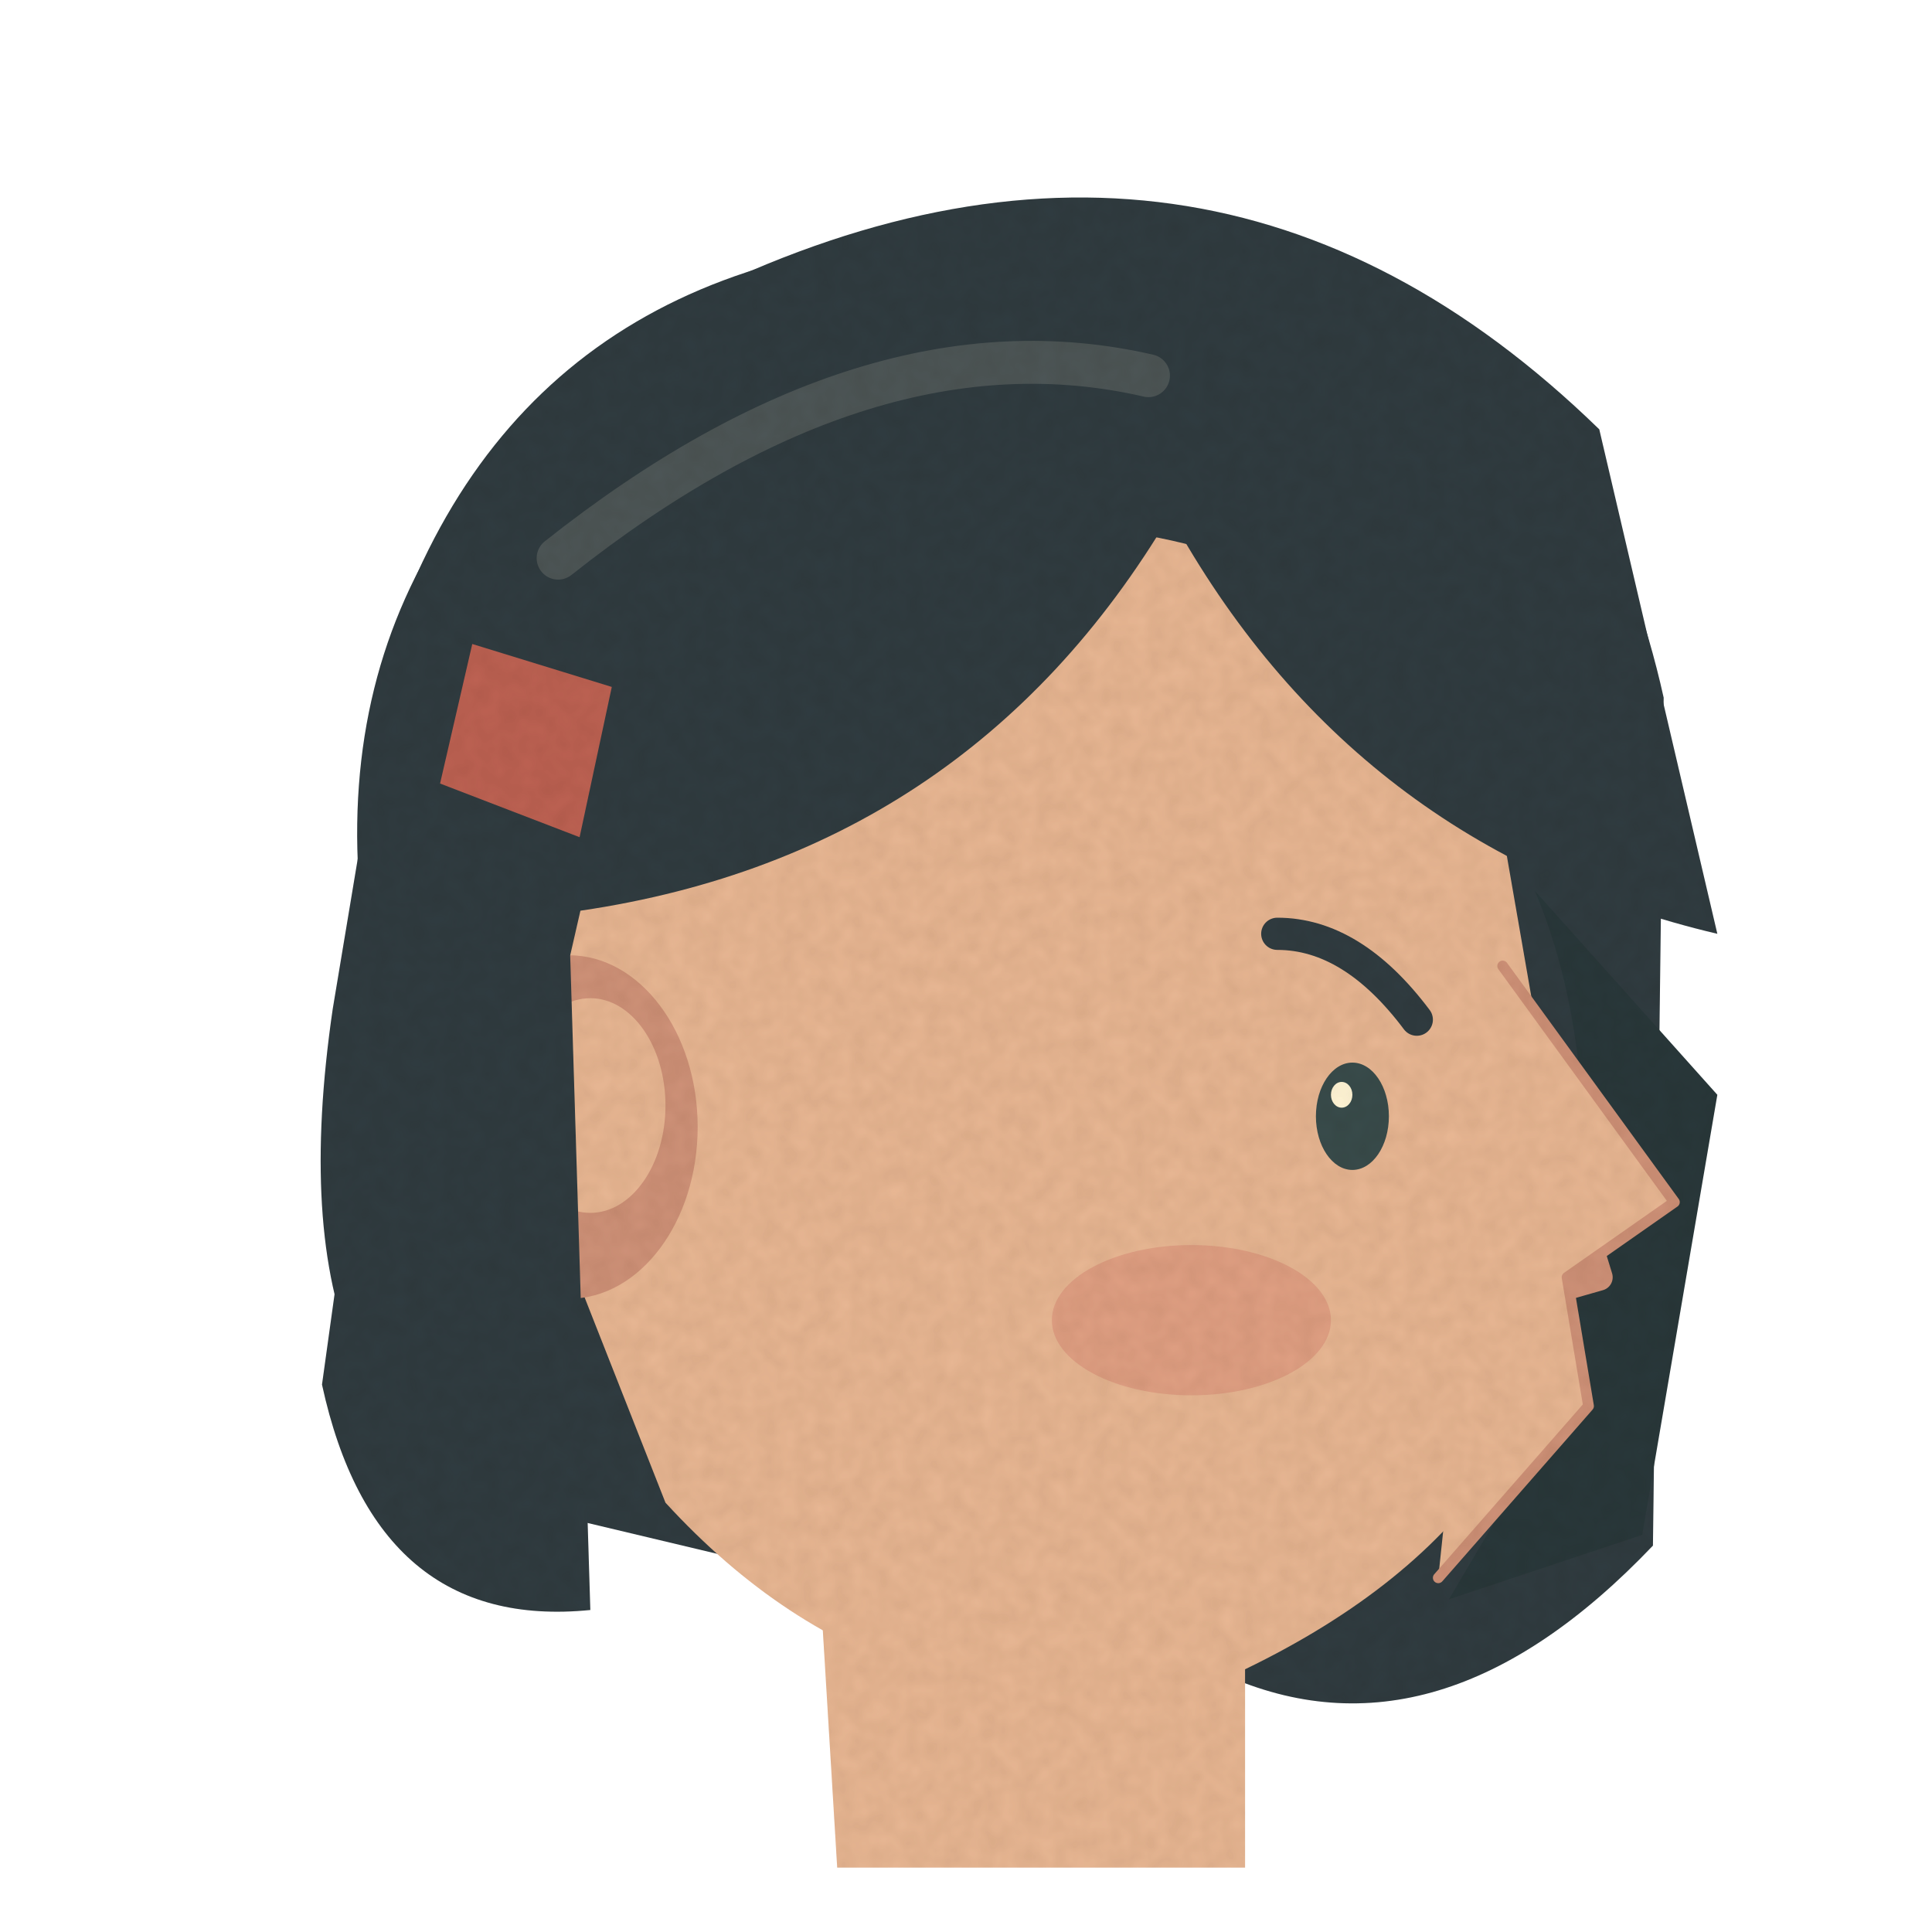
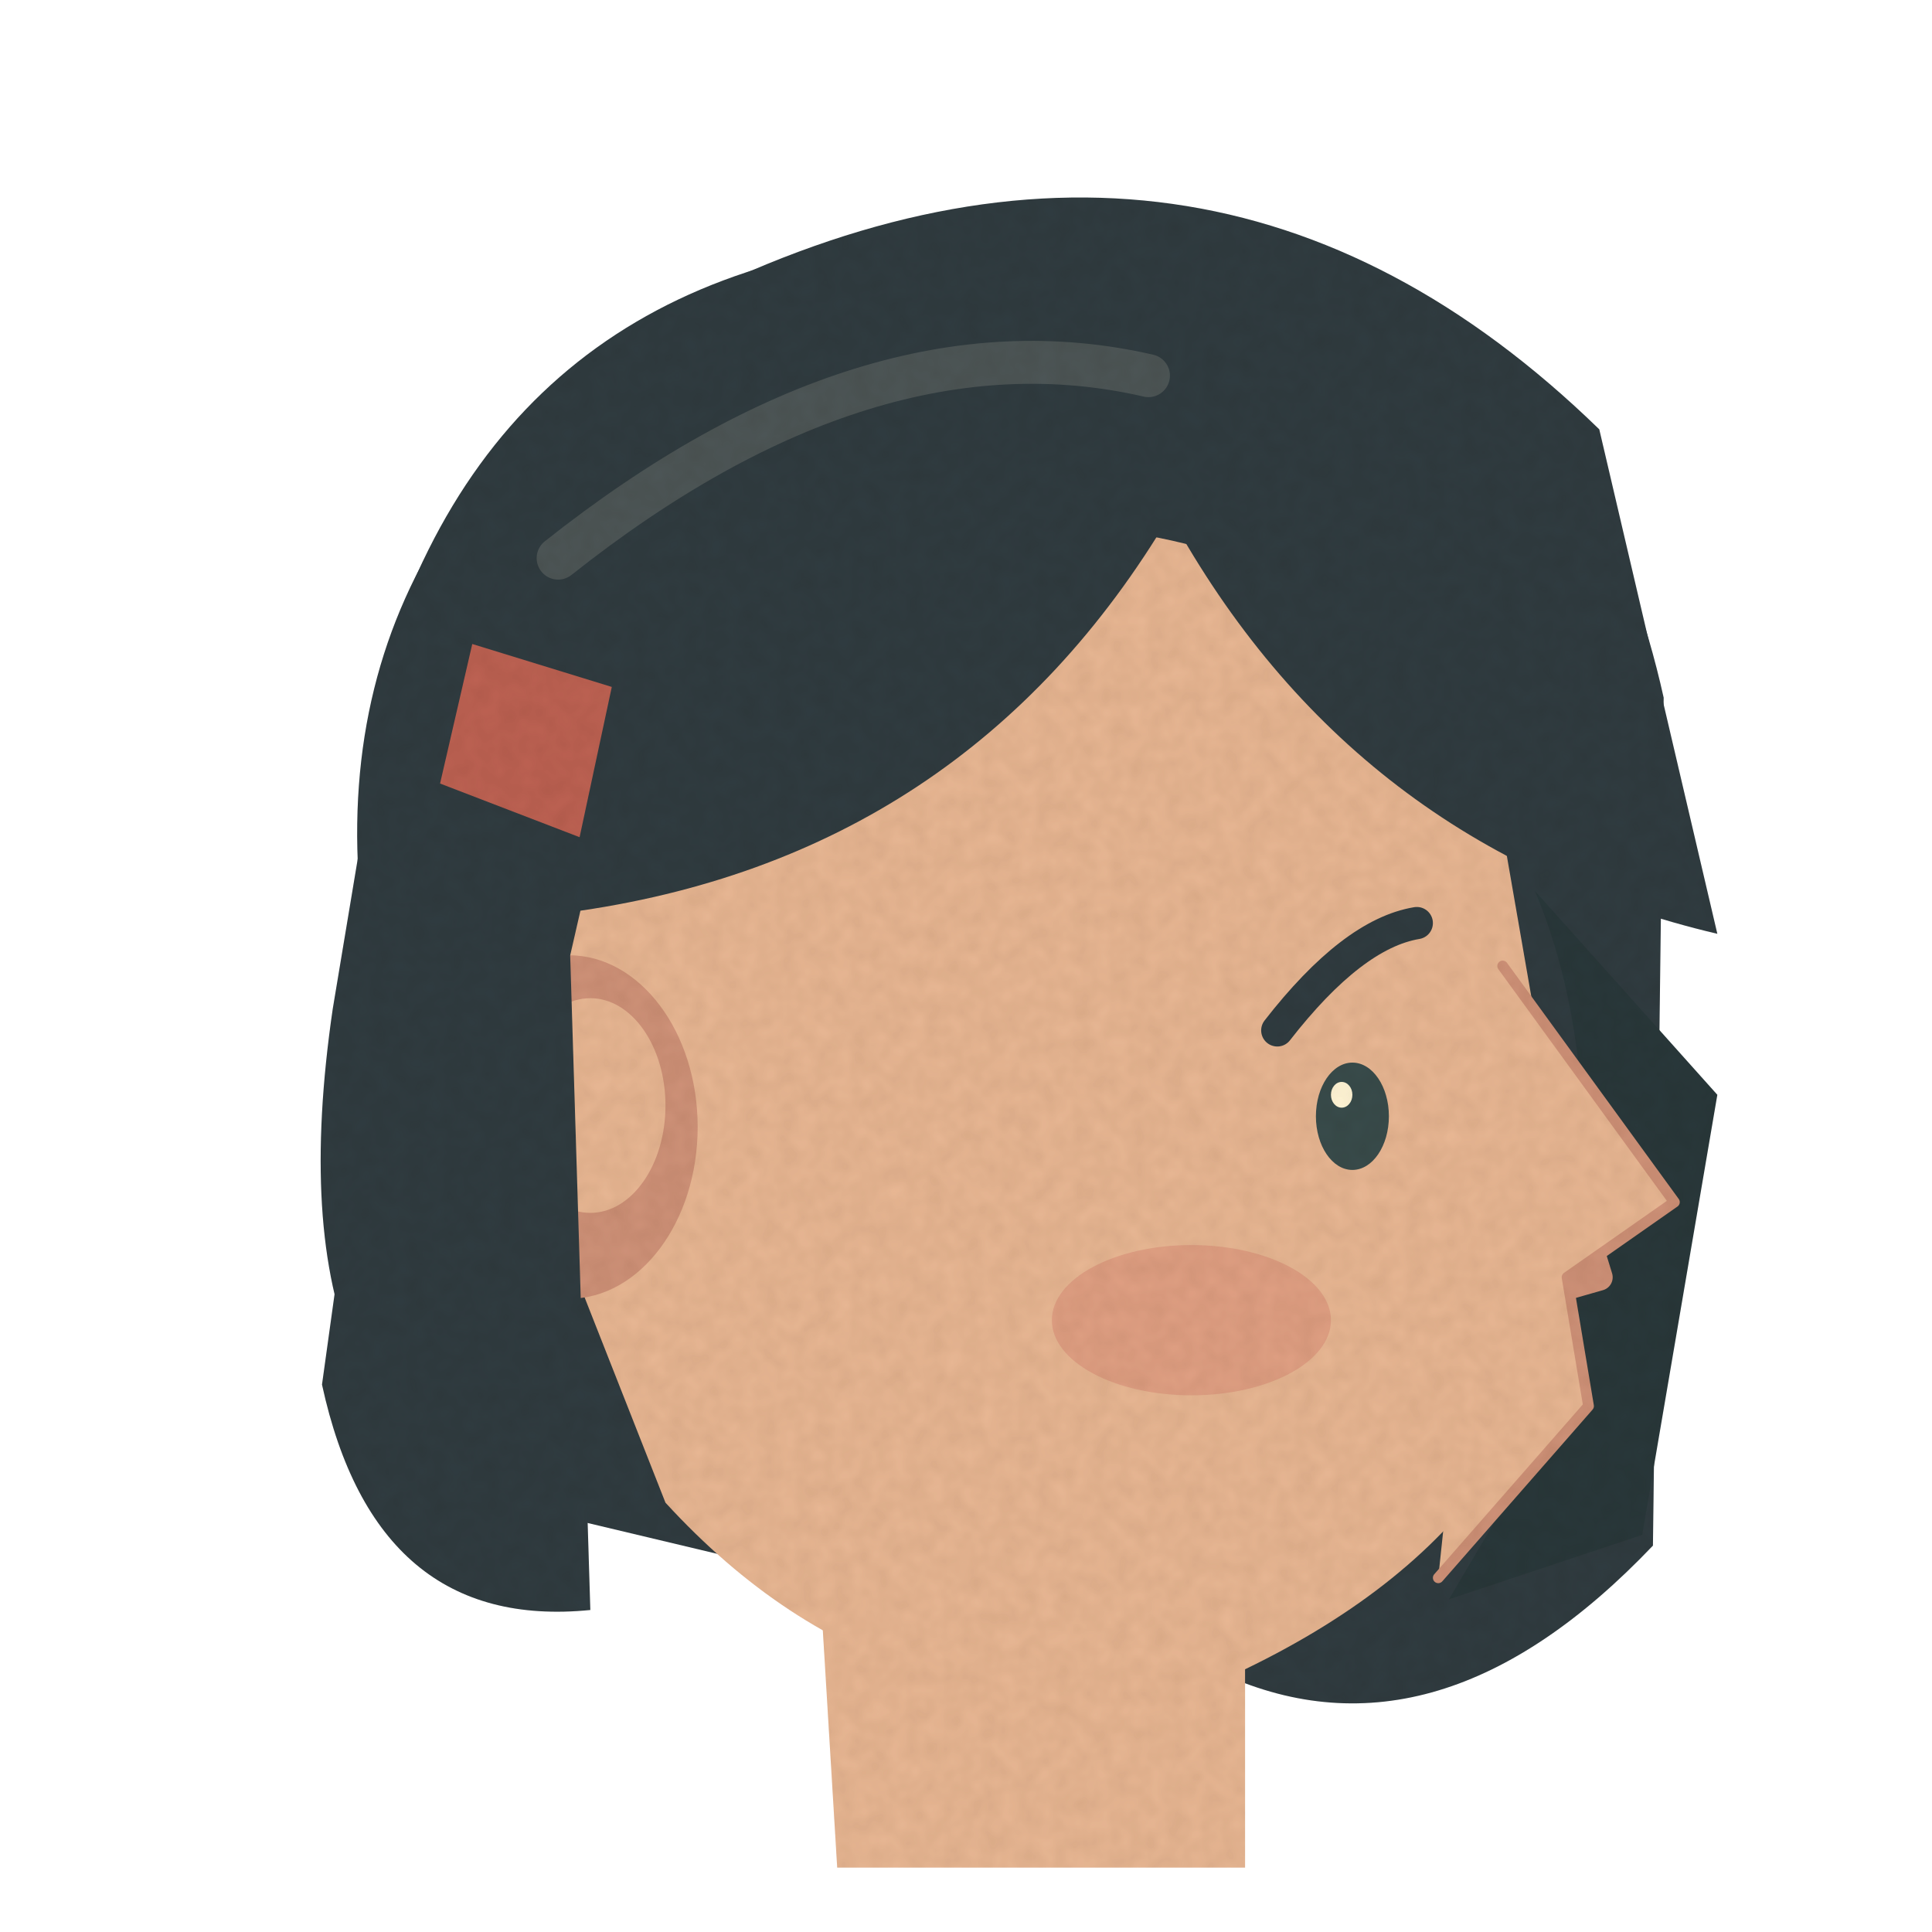
<svg xmlns="http://www.w3.org/2000/svg" width="180" height="180" viewBox="0 0 180 180">
  <defs>
    <filter id="paper" x="-2%" y="-2%" width="104%" height="104%" color-interpolation-filters="sRGB">
      <feTurbulence type="fractalNoise" baseFrequency=".58" numOctaves="2" seed="31" result="noise" />
      <feColorMatrix in="noise" type="matrix" values="0 0 0 0 .22 0 0 0 0 .18 0 0 0 0 .12 0 0 0 .13 0" />
      <feComposite in2="SourceAlpha" operator="in" result="grain" />
      <feBlend in="SourceGraphic" in2="grain" mode="soft-light" />
    </filter>
  </defs>
  <g filter="url(#paper)">
    <path d="M51 141Q25 135 31 94L37 58Q51 20 98 22Q145 20 155 65L154 144Q134 165 114 156Z" fill="#303c41" stroke="none" stroke-width="2" stroke-linecap="round" stroke-linejoin="round" />
    <path d="M60 59Q105 36 138 66L146 112Q147 141 115 156Q84 164 62 140L49 107Z" fill="#e8b794" stroke="none" stroke-width="2" stroke-linecap="round" stroke-linejoin="round" />
    <ellipse cx="53" cy="105" rx="12" ry="16" fill="#cf9279" />
    <ellipse cx="55" cy="103" rx="7" ry="10" fill="#e8b794" />
    <path d="M76 141L116 146L116 174L78 174Z" fill="#e8b794" stroke="none" stroke-width="2" stroke-linecap="round" stroke-linejoin="round" />
    <path d="M35 93Q26 51 64 28Q112 4 149 40L160 87Q126 79 109 48Q90 80 53 85L55 150Q35 152 30 129Z" fill="#303c41" stroke="none" stroke-width="2" stroke-linecap="round" stroke-linejoin="round" />
    <path d="M52 52Q81 29 107 35" fill="none" stroke="#4d5657" stroke-width="4" stroke-linecap="round" stroke-linejoin="round" />
    <path d="M143 83Q151 102 145 132L135 149L153 143L160 102Z" fill="#29383b" stroke="none" stroke-width="2" stroke-linecap="round" stroke-linejoin="round" />
    <path d="M44 60L57 64L54 78L41 73Z" fill="#bd6253" stroke="none" stroke-width="2" stroke-linecap="round" stroke-linejoin="round" />
    <ellipse cx="111" cy="123" rx="13" ry="7" fill="#d58472" opacity=".46" />
    <ellipse cx="126" cy="104" rx="3.4" ry="5" fill="#394c4c" />
    <ellipse cx="125" cy="102" rx="1" ry="1.2" fill="#fff4d5" />
-     <path d="M119 87Q126 87 132 95" fill="none" stroke="#303c41" stroke-width="3" stroke-linecap="round" stroke-linejoin="round" />
+     <path d="M119 96Q126 87 132 86" fill="none" stroke="#303c41" stroke-width="3" stroke-linecap="round" stroke-linejoin="round" />
    <path d="M145 106l4 13l-7 2" fill="none" stroke="#cf9279" stroke-width="2.5" stroke-linecap="round" stroke-linejoin="round" />
    <path d="M140 90L156 112L146 119L148 131L134 147" fill="#e8b794" stroke="#cf9279" stroke-width="1" stroke-linecap="round" stroke-linejoin="round" />
  </g>
</svg>
